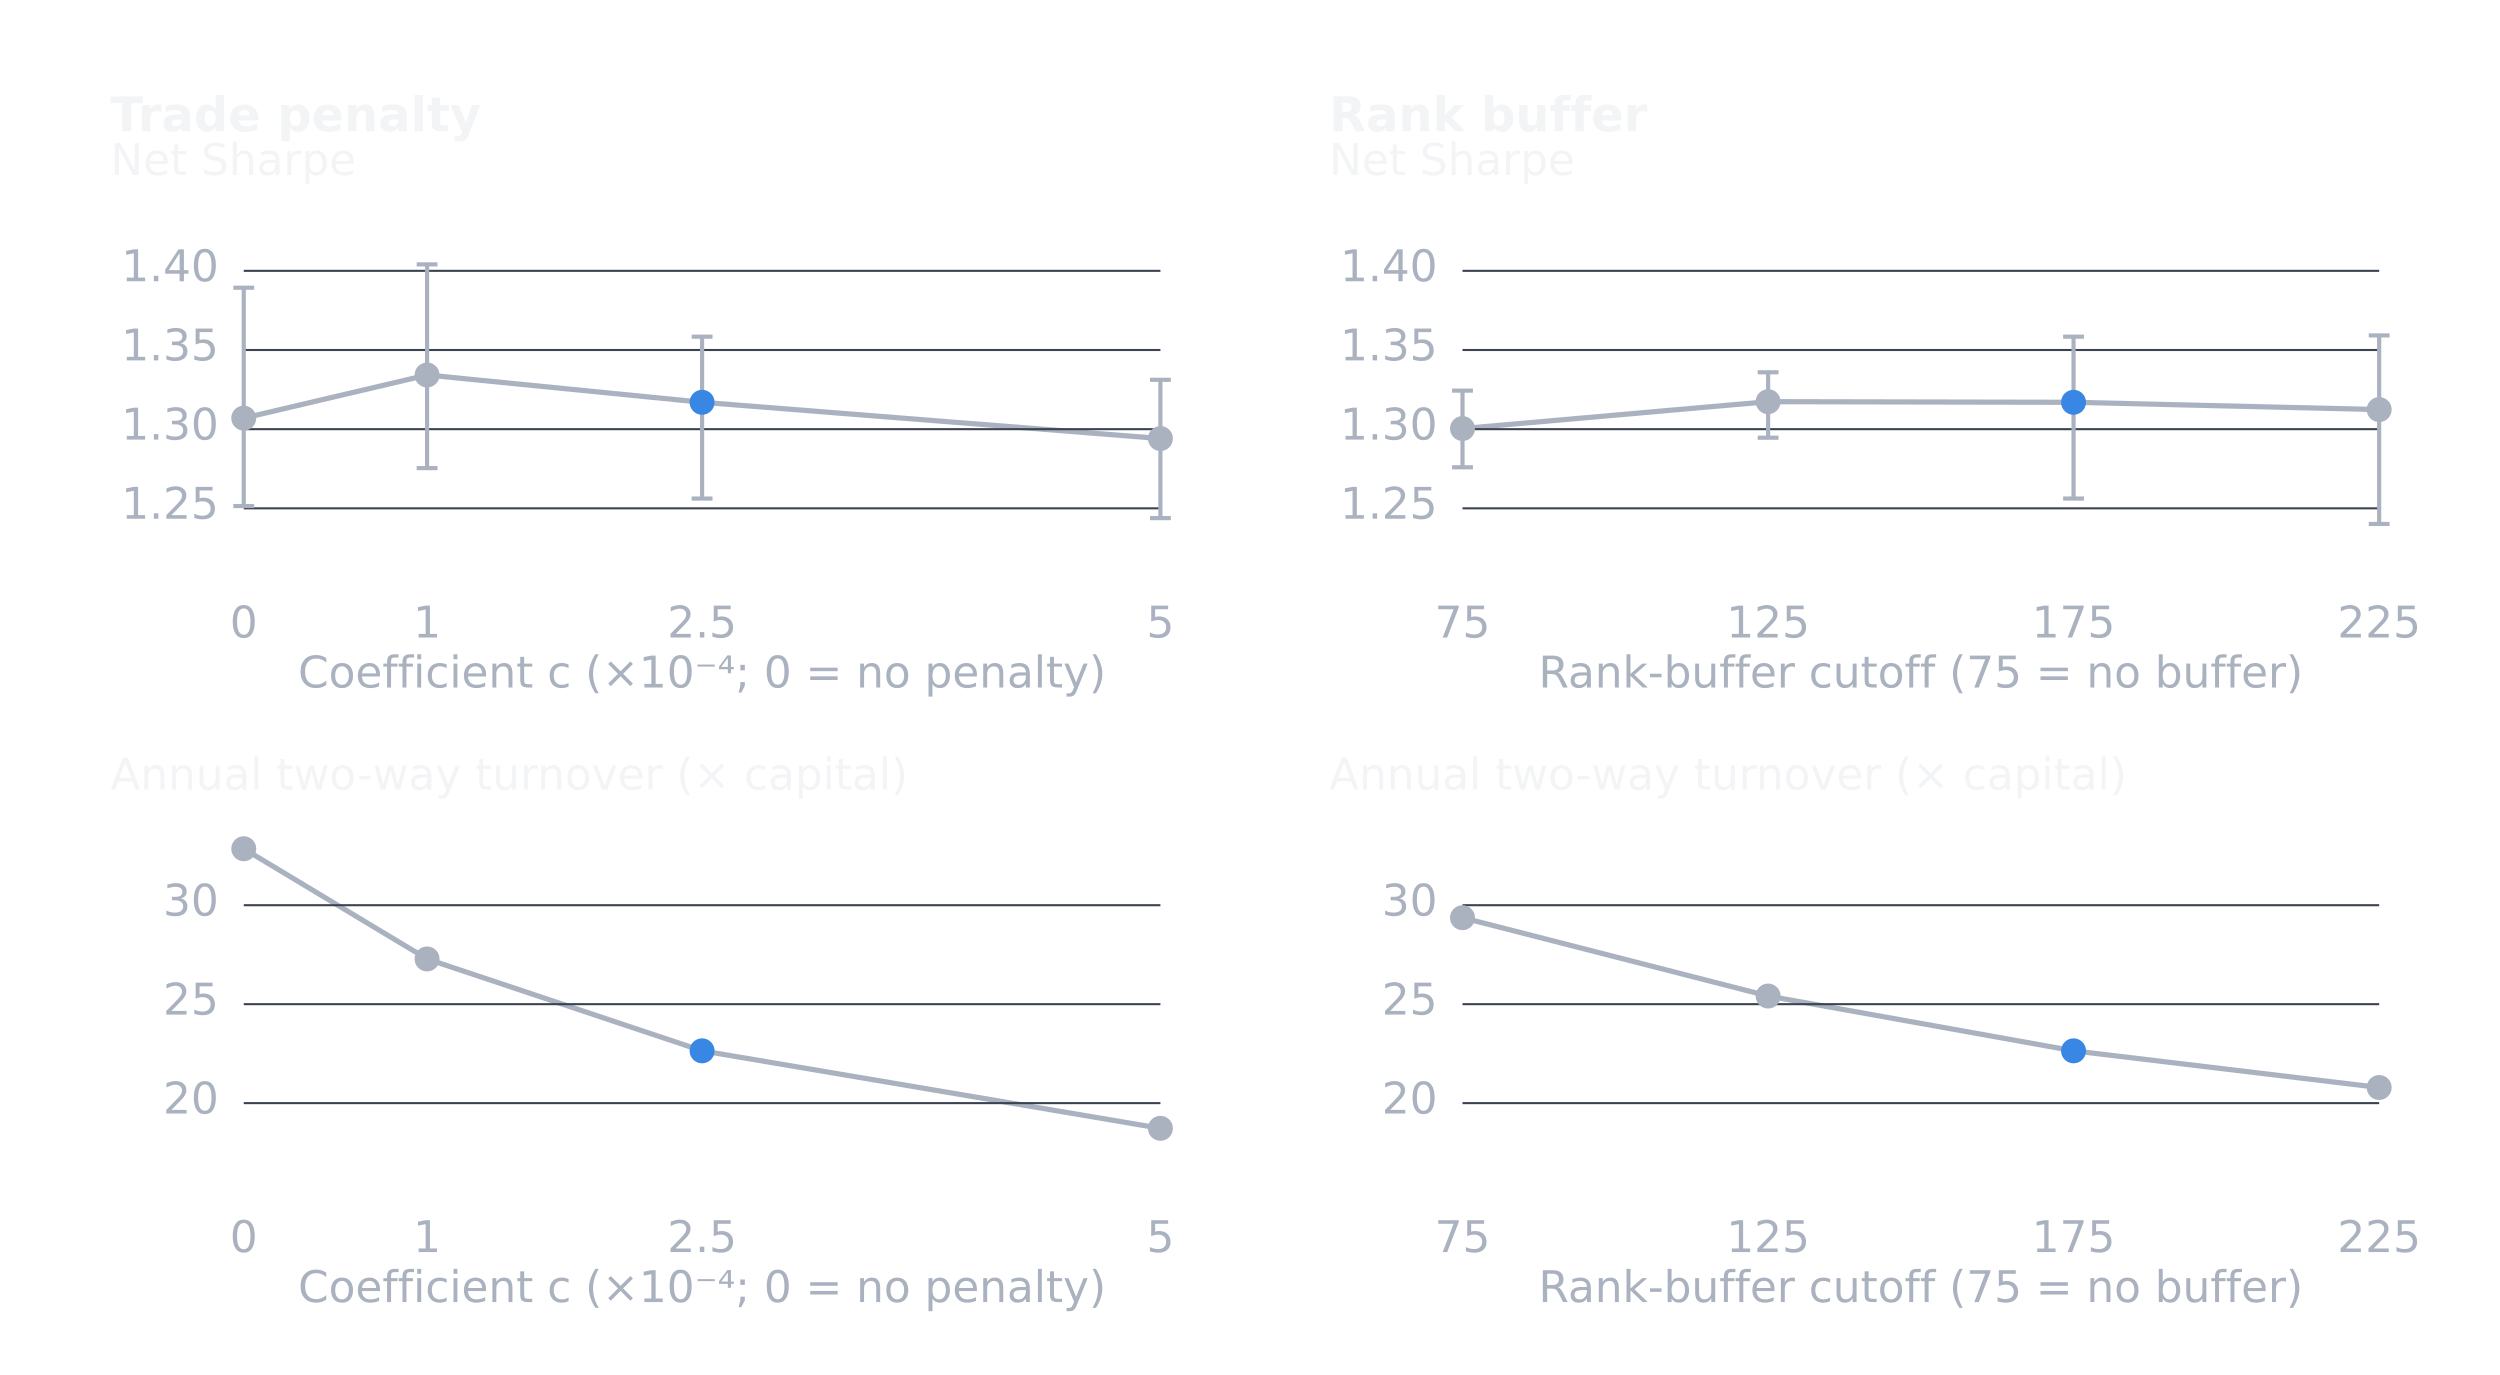
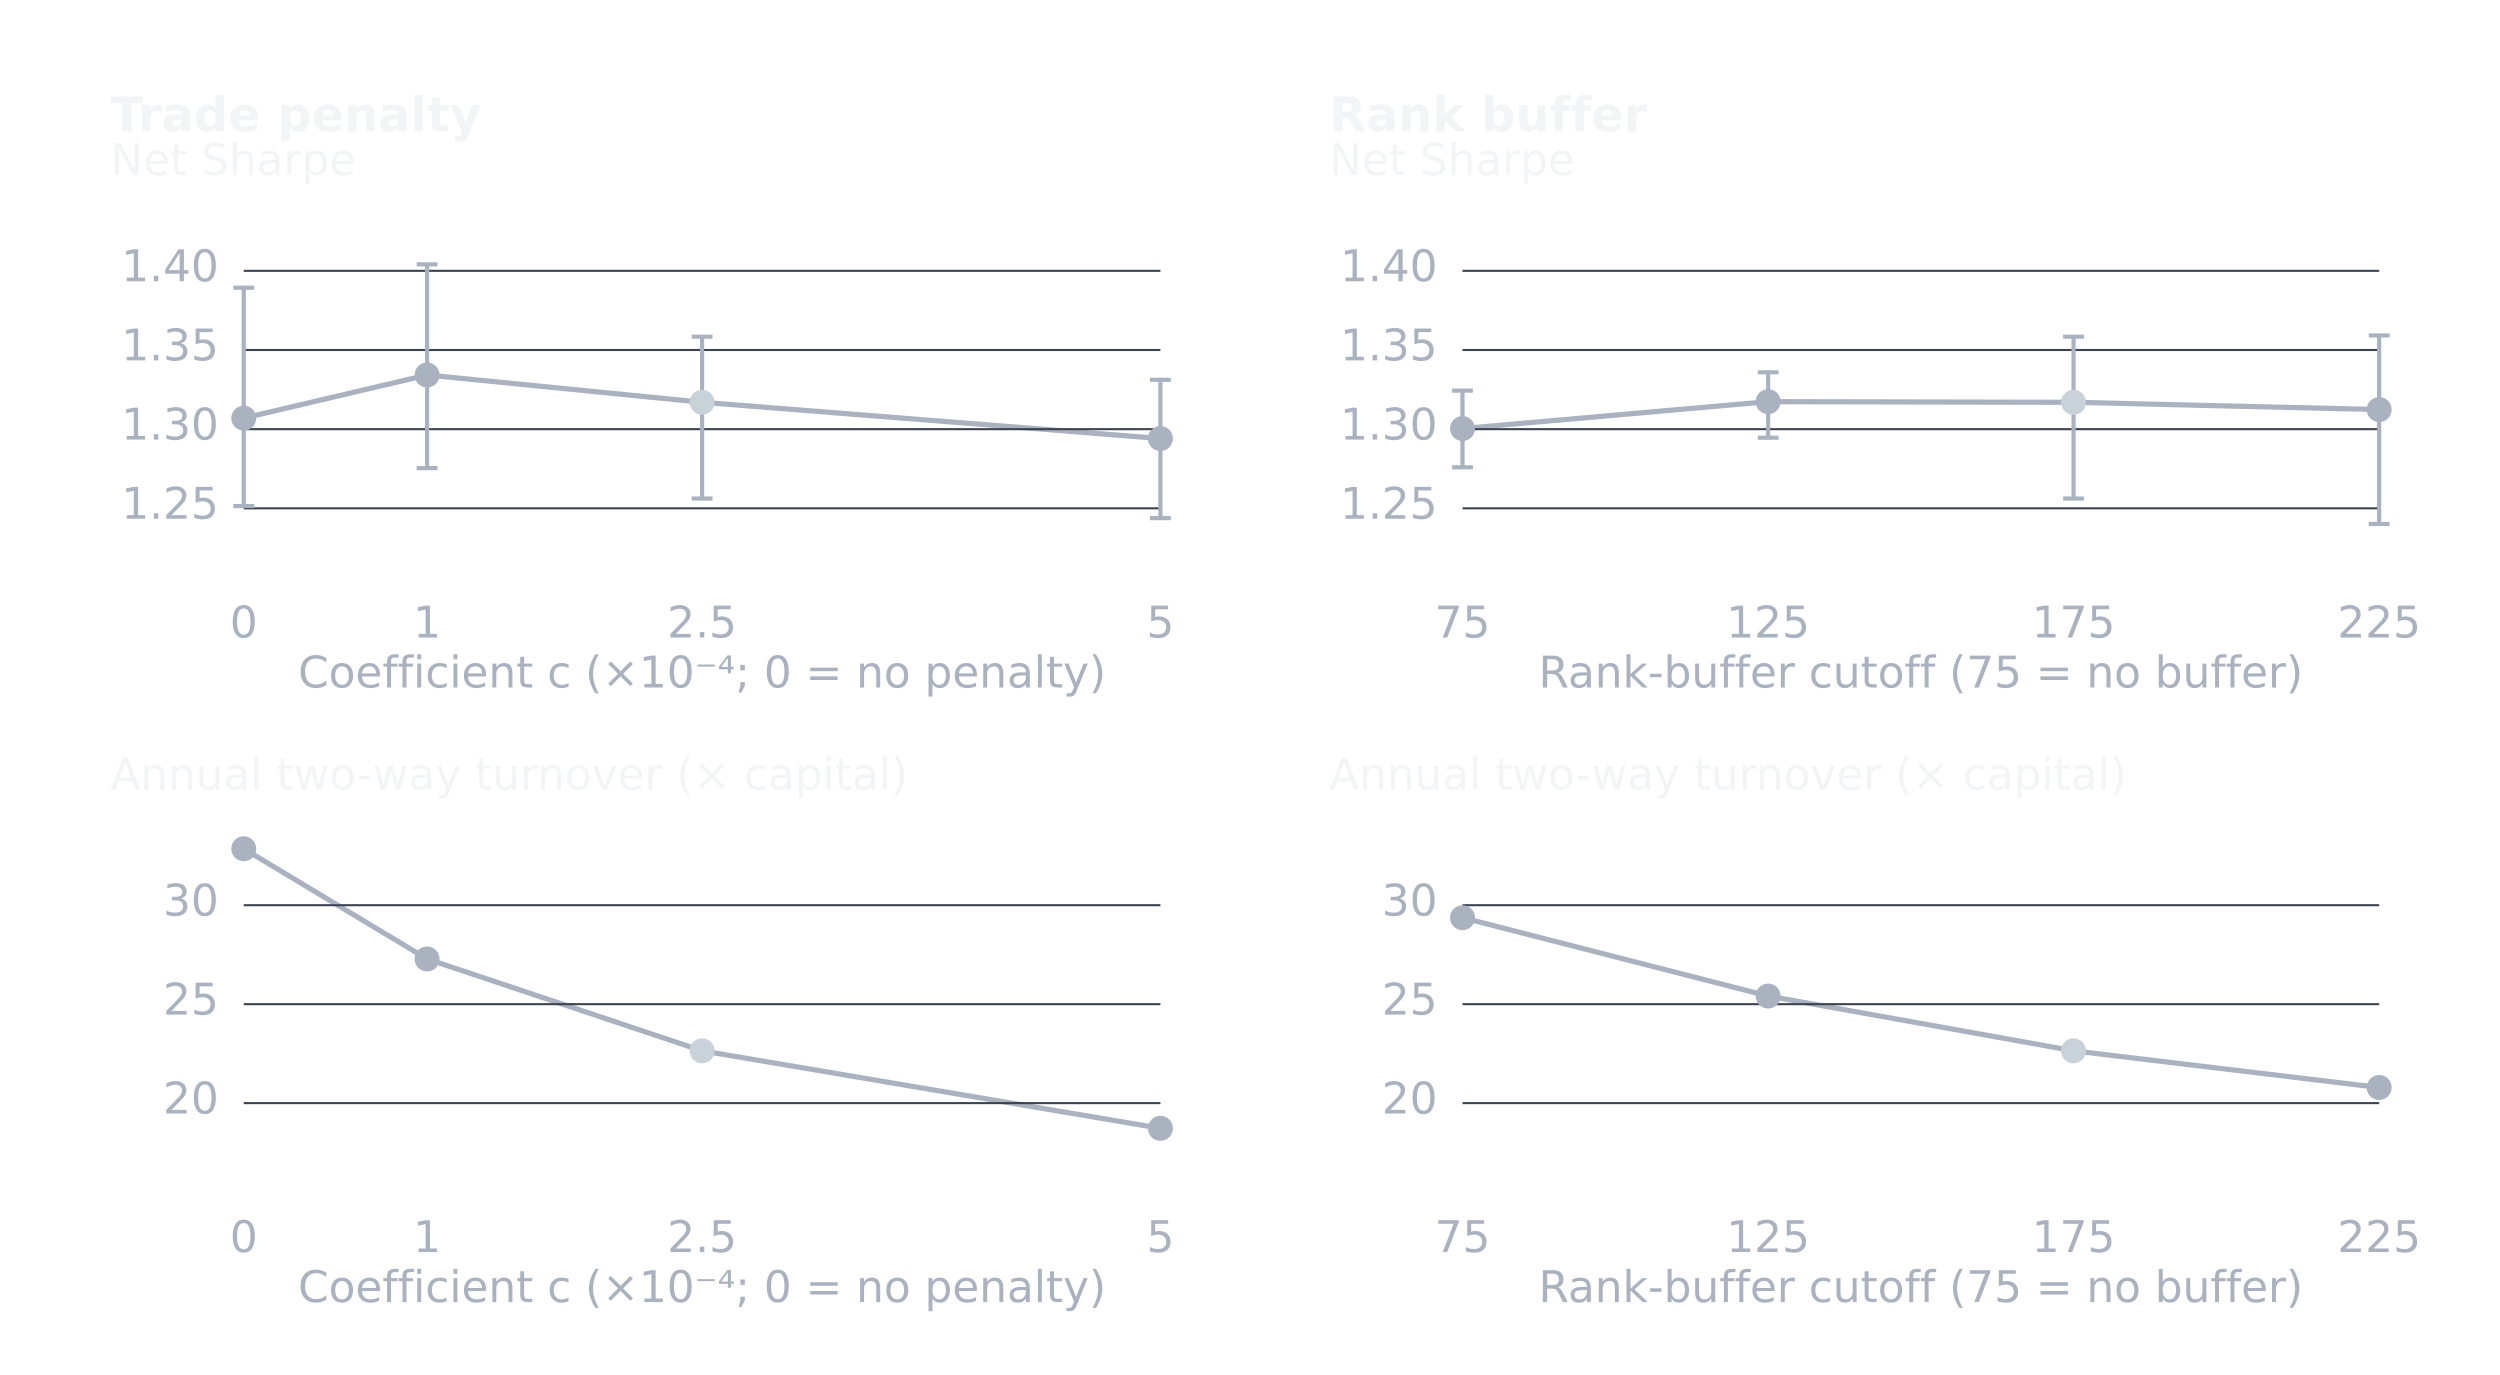
<svg xmlns="http://www.w3.org/2000/svg" width="1200" height="660" viewBox="0 0 1200 660" role="img" aria-labelledby="title desc">
  <g font-family="DejaVu Sans, sans-serif">
    <text x="53.0" y="63.0" fill="#F3F4F6" font-size="23" font-weight="600" text-anchor="start">Trade penalty</text>
    <path d="M117.0,200.7 L205.0,180.0 L337.0,193.1 L557.0,210.5" fill="none" stroke="#AAB2C0" stroke-width="2.5" stroke-linecap="round" stroke-linejoin="round" />
    <text x="53.0" y="84.0" fill="#F3F4F6" font-size="21" font-weight="400" text-anchor="start">Net Sharpe</text>
    <line x1="117.0" y1="244.0" x2="557.0" y2="244.0" stroke="#3B4250" stroke-width="1" />
    <text x="105.0" y="249.0" fill="#AAB2C0" font-size="21" font-weight="400" text-anchor="end">1.25</text>
    <line x1="117.0" y1="206.0" x2="557.0" y2="206.0" stroke="#3B4250" stroke-width="1" />
    <text x="105.0" y="211.0" fill="#AAB2C0" font-size="21" font-weight="400" text-anchor="end">1.30</text>
    <line x1="117.0" y1="168.0" x2="557.0" y2="168.0" stroke="#3B4250" stroke-width="1" />
    <text x="105.0" y="173.0" fill="#AAB2C0" font-size="21" font-weight="400" text-anchor="end">1.35</text>
    <line x1="117.0" y1="130.0" x2="557.0" y2="130.0" stroke="#3B4250" stroke-width="1" />
    <text x="105.0" y="135.0" fill="#AAB2C0" font-size="21" font-weight="400" text-anchor="end">1.40</text>
    <line x1="117.0" y1="242.9" x2="117.0" y2="138.1" stroke="#AAB2C0" stroke-width="2" />
    <line x1="112.0" y1="242.9" x2="122.0" y2="242.9" stroke="#AAB2C0" stroke-width="2" />
    <line x1="112.0" y1="138.1" x2="122.0" y2="138.1" stroke="#AAB2C0" stroke-width="2" />
    <circle cx="117.0" cy="200.7" r="6" fill="#AAB2C0" />
    <text x="117.0" y="306.0" fill="#AAB2C0" font-size="21" font-weight="400" text-anchor="middle">0</text>
    <line x1="205.0" y1="224.7" x2="205.0" y2="126.9" stroke="#AAB2C0" stroke-width="2" />
    <line x1="200.0" y1="224.7" x2="210.0" y2="224.7" stroke="#AAB2C0" stroke-width="2" />
    <line x1="200.0" y1="126.9" x2="210.0" y2="126.9" stroke="#AAB2C0" stroke-width="2" />
    <circle cx="205.0" cy="180.0" r="6" fill="#AAB2C0" />
    <text x="205.0" y="306.0" fill="#AAB2C0" font-size="21" font-weight="400" text-anchor="middle">1</text>
    <line x1="337.0" y1="239.3" x2="337.0" y2="161.6" stroke="#AAB2C0" stroke-width="2" />
    <line x1="332.0" y1="239.3" x2="342.0" y2="239.3" stroke="#AAB2C0" stroke-width="2" />
    <line x1="332.0" y1="161.6" x2="342.0" y2="161.6" stroke="#AAB2C0" stroke-width="2" />
-     <circle cx="337.0" cy="193.1" r="6" fill="#3987E5" />
+     <circle cx="337.0" cy="193.1" r="6" fill="#C9D1D9" />
    <text x="337.0" y="306.0" fill="#AAB2C0" font-size="21" font-weight="400" text-anchor="middle">2.5</text>
    <line x1="557.0" y1="248.7" x2="557.0" y2="182.3" stroke="#AAB2C0" stroke-width="2" />
    <line x1="552.0" y1="248.7" x2="562.0" y2="248.7" stroke="#AAB2C0" stroke-width="2" />
    <line x1="552.0" y1="182.3" x2="562.0" y2="182.3" stroke="#AAB2C0" stroke-width="2" />
    <circle cx="557.0" cy="210.5" r="6" fill="#AAB2C0" />
    <text x="557.0" y="306.0" fill="#AAB2C0" font-size="21" font-weight="400" text-anchor="middle">5</text>
    <text x="337.0" y="330.0" fill="#AAB2C0" font-size="21" font-weight="400" text-anchor="middle">Coefficient c (×10⁻⁴; 0 = no penalty)</text>
    <text x="638.0" y="63.0" fill="#F3F4F6" font-size="23" font-weight="600" text-anchor="start">Rank buffer</text>
    <path d="M702.0,205.7 L848.7,192.8 L995.3,193.1 L1142.0,196.6" fill="none" stroke="#AAB2C0" stroke-width="2.5" stroke-linecap="round" stroke-linejoin="round" />
    <text x="638.0" y="84.0" fill="#F3F4F6" font-size="21" font-weight="400" text-anchor="start">Net Sharpe</text>
    <line x1="702.0" y1="244.0" x2="1142.0" y2="244.0" stroke="#3B4250" stroke-width="1" />
    <text x="690.0" y="249.0" fill="#AAB2C0" font-size="21" font-weight="400" text-anchor="end">1.25</text>
    <line x1="702.0" y1="206.0" x2="1142.0" y2="206.0" stroke="#3B4250" stroke-width="1" />
    <text x="690.0" y="211.0" fill="#AAB2C0" font-size="21" font-weight="400" text-anchor="end">1.30</text>
    <line x1="702.0" y1="168.0" x2="1142.0" y2="168.0" stroke="#3B4250" stroke-width="1" />
    <text x="690.0" y="173.0" fill="#AAB2C0" font-size="21" font-weight="400" text-anchor="end">1.35</text>
    <line x1="702.0" y1="130.0" x2="1142.0" y2="130.0" stroke="#3B4250" stroke-width="1" />
    <text x="690.0" y="135.0" fill="#AAB2C0" font-size="21" font-weight="400" text-anchor="end">1.40</text>
    <line x1="702.0" y1="224.3" x2="702.0" y2="187.5" stroke="#AAB2C0" stroke-width="2" />
    <line x1="697.0" y1="224.3" x2="707.0" y2="224.3" stroke="#AAB2C0" stroke-width="2" />
    <line x1="697.0" y1="187.5" x2="707.0" y2="187.5" stroke="#AAB2C0" stroke-width="2" />
    <circle cx="702.0" cy="205.7" r="6" fill="#AAB2C0" />
    <text x="702.0" y="306.0" fill="#AAB2C0" font-size="21" font-weight="400" text-anchor="middle">75</text>
    <line x1="848.7" y1="210.1" x2="848.7" y2="178.7" stroke="#AAB2C0" stroke-width="2" />
    <line x1="843.7" y1="210.1" x2="853.7" y2="210.1" stroke="#AAB2C0" stroke-width="2" />
    <line x1="843.7" y1="178.7" x2="853.7" y2="178.7" stroke="#AAB2C0" stroke-width="2" />
    <circle cx="848.7" cy="192.8" r="6" fill="#AAB2C0" />
    <text x="848.7" y="306.0" fill="#AAB2C0" font-size="21" font-weight="400" text-anchor="middle">125</text>
    <line x1="995.3" y1="239.3" x2="995.3" y2="161.6" stroke="#AAB2C0" stroke-width="2" />
    <line x1="990.3" y1="239.3" x2="1000.3" y2="239.3" stroke="#AAB2C0" stroke-width="2" />
    <line x1="990.3" y1="161.6" x2="1000.3" y2="161.6" stroke="#AAB2C0" stroke-width="2" />
-     <circle cx="995.3" cy="193.1" r="6" fill="#3987E5" />
+     <circle cx="995.3" cy="193.1" r="6" fill="#C9D1D9" />
    <text x="995.3" y="306.0" fill="#AAB2C0" font-size="21" font-weight="400" text-anchor="middle">175</text>
    <line x1="1142.0" y1="251.5" x2="1142.0" y2="161.0" stroke="#AAB2C0" stroke-width="2" />
    <line x1="1137.0" y1="251.5" x2="1147.0" y2="251.5" stroke="#AAB2C0" stroke-width="2" />
    <line x1="1137.0" y1="161.0" x2="1147.0" y2="161.0" stroke="#AAB2C0" stroke-width="2" />
    <circle cx="1142.0" cy="196.6" r="6" fill="#AAB2C0" />
    <text x="1142.0" y="306.0" fill="#AAB2C0" font-size="21" font-weight="400" text-anchor="middle">225</text>
    <text x="922.0" y="330.0" fill="#AAB2C0" font-size="21" font-weight="400" text-anchor="middle">Rank-buffer cutoff (75 = no buffer)</text>
    <text x="53.0" y="379.0" fill="#F3F4F6" font-size="21" font-weight="400" text-anchor="start">Annual two-way turnover (× capital)</text>
    <path d="M117.0,407.4 L205.0,460.3 L337.0,504.4 L557.0,541.6" fill="none" stroke="#AAB2C0" stroke-width="2.5" stroke-linecap="round" stroke-linejoin="round" />
    <line x1="117.0" y1="529.5" x2="557.0" y2="529.5" stroke="#3B4250" stroke-width="1" />
    <text x="105.0" y="534.5" fill="#AAB2C0" font-size="21" font-weight="400" text-anchor="end">20</text>
    <line x1="117.0" y1="482.0" x2="557.0" y2="482.0" stroke="#3B4250" stroke-width="1" />
    <text x="105.0" y="487.0" fill="#AAB2C0" font-size="21" font-weight="400" text-anchor="end">25</text>
    <line x1="117.0" y1="434.5" x2="557.0" y2="434.5" stroke="#3B4250" stroke-width="1" />
    <text x="105.0" y="439.5" fill="#AAB2C0" font-size="21" font-weight="400" text-anchor="end">30</text>
    <circle cx="117.0" cy="407.4" r="6" fill="#AAB2C0" />
    <text x="117.0" y="601.0" fill="#AAB2C0" font-size="21" font-weight="400" text-anchor="middle">0</text>
    <circle cx="205.0" cy="460.3" r="6" fill="#AAB2C0" />
    <text x="205.0" y="601.0" fill="#AAB2C0" font-size="21" font-weight="400" text-anchor="middle">1</text>
-     <circle cx="337.0" cy="504.4" r="6" fill="#3987E5" />
+     <circle cx="337.0" cy="504.4" r="6" fill="#C9D1D9" />
    <text x="337.0" y="601.0" fill="#AAB2C0" font-size="21" font-weight="400" text-anchor="middle">2.5</text>
    <circle cx="557.0" cy="541.6" r="6" fill="#AAB2C0" />
    <text x="557.0" y="601.0" fill="#AAB2C0" font-size="21" font-weight="400" text-anchor="middle">5</text>
    <text x="337.0" y="625.0" fill="#AAB2C0" font-size="21" font-weight="400" text-anchor="middle">Coefficient c (×10⁻⁴; 0 = no penalty)</text>
    <text x="638.0" y="379.0" fill="#F3F4F6" font-size="21" font-weight="400" text-anchor="start">Annual two-way turnover (× capital)</text>
    <path d="M702.0,440.5 L848.7,478.1 L995.3,504.4 L1142.0,522.0" fill="none" stroke="#AAB2C0" stroke-width="2.5" stroke-linecap="round" stroke-linejoin="round" />
    <line x1="702.0" y1="529.5" x2="1142.0" y2="529.5" stroke="#3B4250" stroke-width="1" />
    <text x="690.0" y="534.5" fill="#AAB2C0" font-size="21" font-weight="400" text-anchor="end">20</text>
    <line x1="702.0" y1="482.0" x2="1142.0" y2="482.0" stroke="#3B4250" stroke-width="1" />
    <text x="690.0" y="487.0" fill="#AAB2C0" font-size="21" font-weight="400" text-anchor="end">25</text>
    <line x1="702.0" y1="434.5" x2="1142.0" y2="434.5" stroke="#3B4250" stroke-width="1" />
    <text x="690.0" y="439.5" fill="#AAB2C0" font-size="21" font-weight="400" text-anchor="end">30</text>
    <circle cx="702.0" cy="440.5" r="6" fill="#AAB2C0" />
    <text x="702.0" y="601.0" fill="#AAB2C0" font-size="21" font-weight="400" text-anchor="middle">75</text>
    <circle cx="848.7" cy="478.1" r="6" fill="#AAB2C0" />
    <text x="848.7" y="601.0" fill="#AAB2C0" font-size="21" font-weight="400" text-anchor="middle">125</text>
-     <circle cx="995.3" cy="504.4" r="6" fill="#3987E5" />
+     <circle cx="995.3" cy="504.4" r="6" fill="#C9D1D9" />
    <text x="995.3" y="601.0" fill="#AAB2C0" font-size="21" font-weight="400" text-anchor="middle">175</text>
    <circle cx="1142.0" cy="522.0" r="6" fill="#AAB2C0" />
    <text x="1142.0" y="601.0" fill="#AAB2C0" font-size="21" font-weight="400" text-anchor="middle">225</text>
    <text x="922.0" y="625.0" fill="#AAB2C0" font-size="21" font-weight="400" text-anchor="middle">Rank-buffer cutoff (75 = no buffer)</text>
  </g>
</svg>
